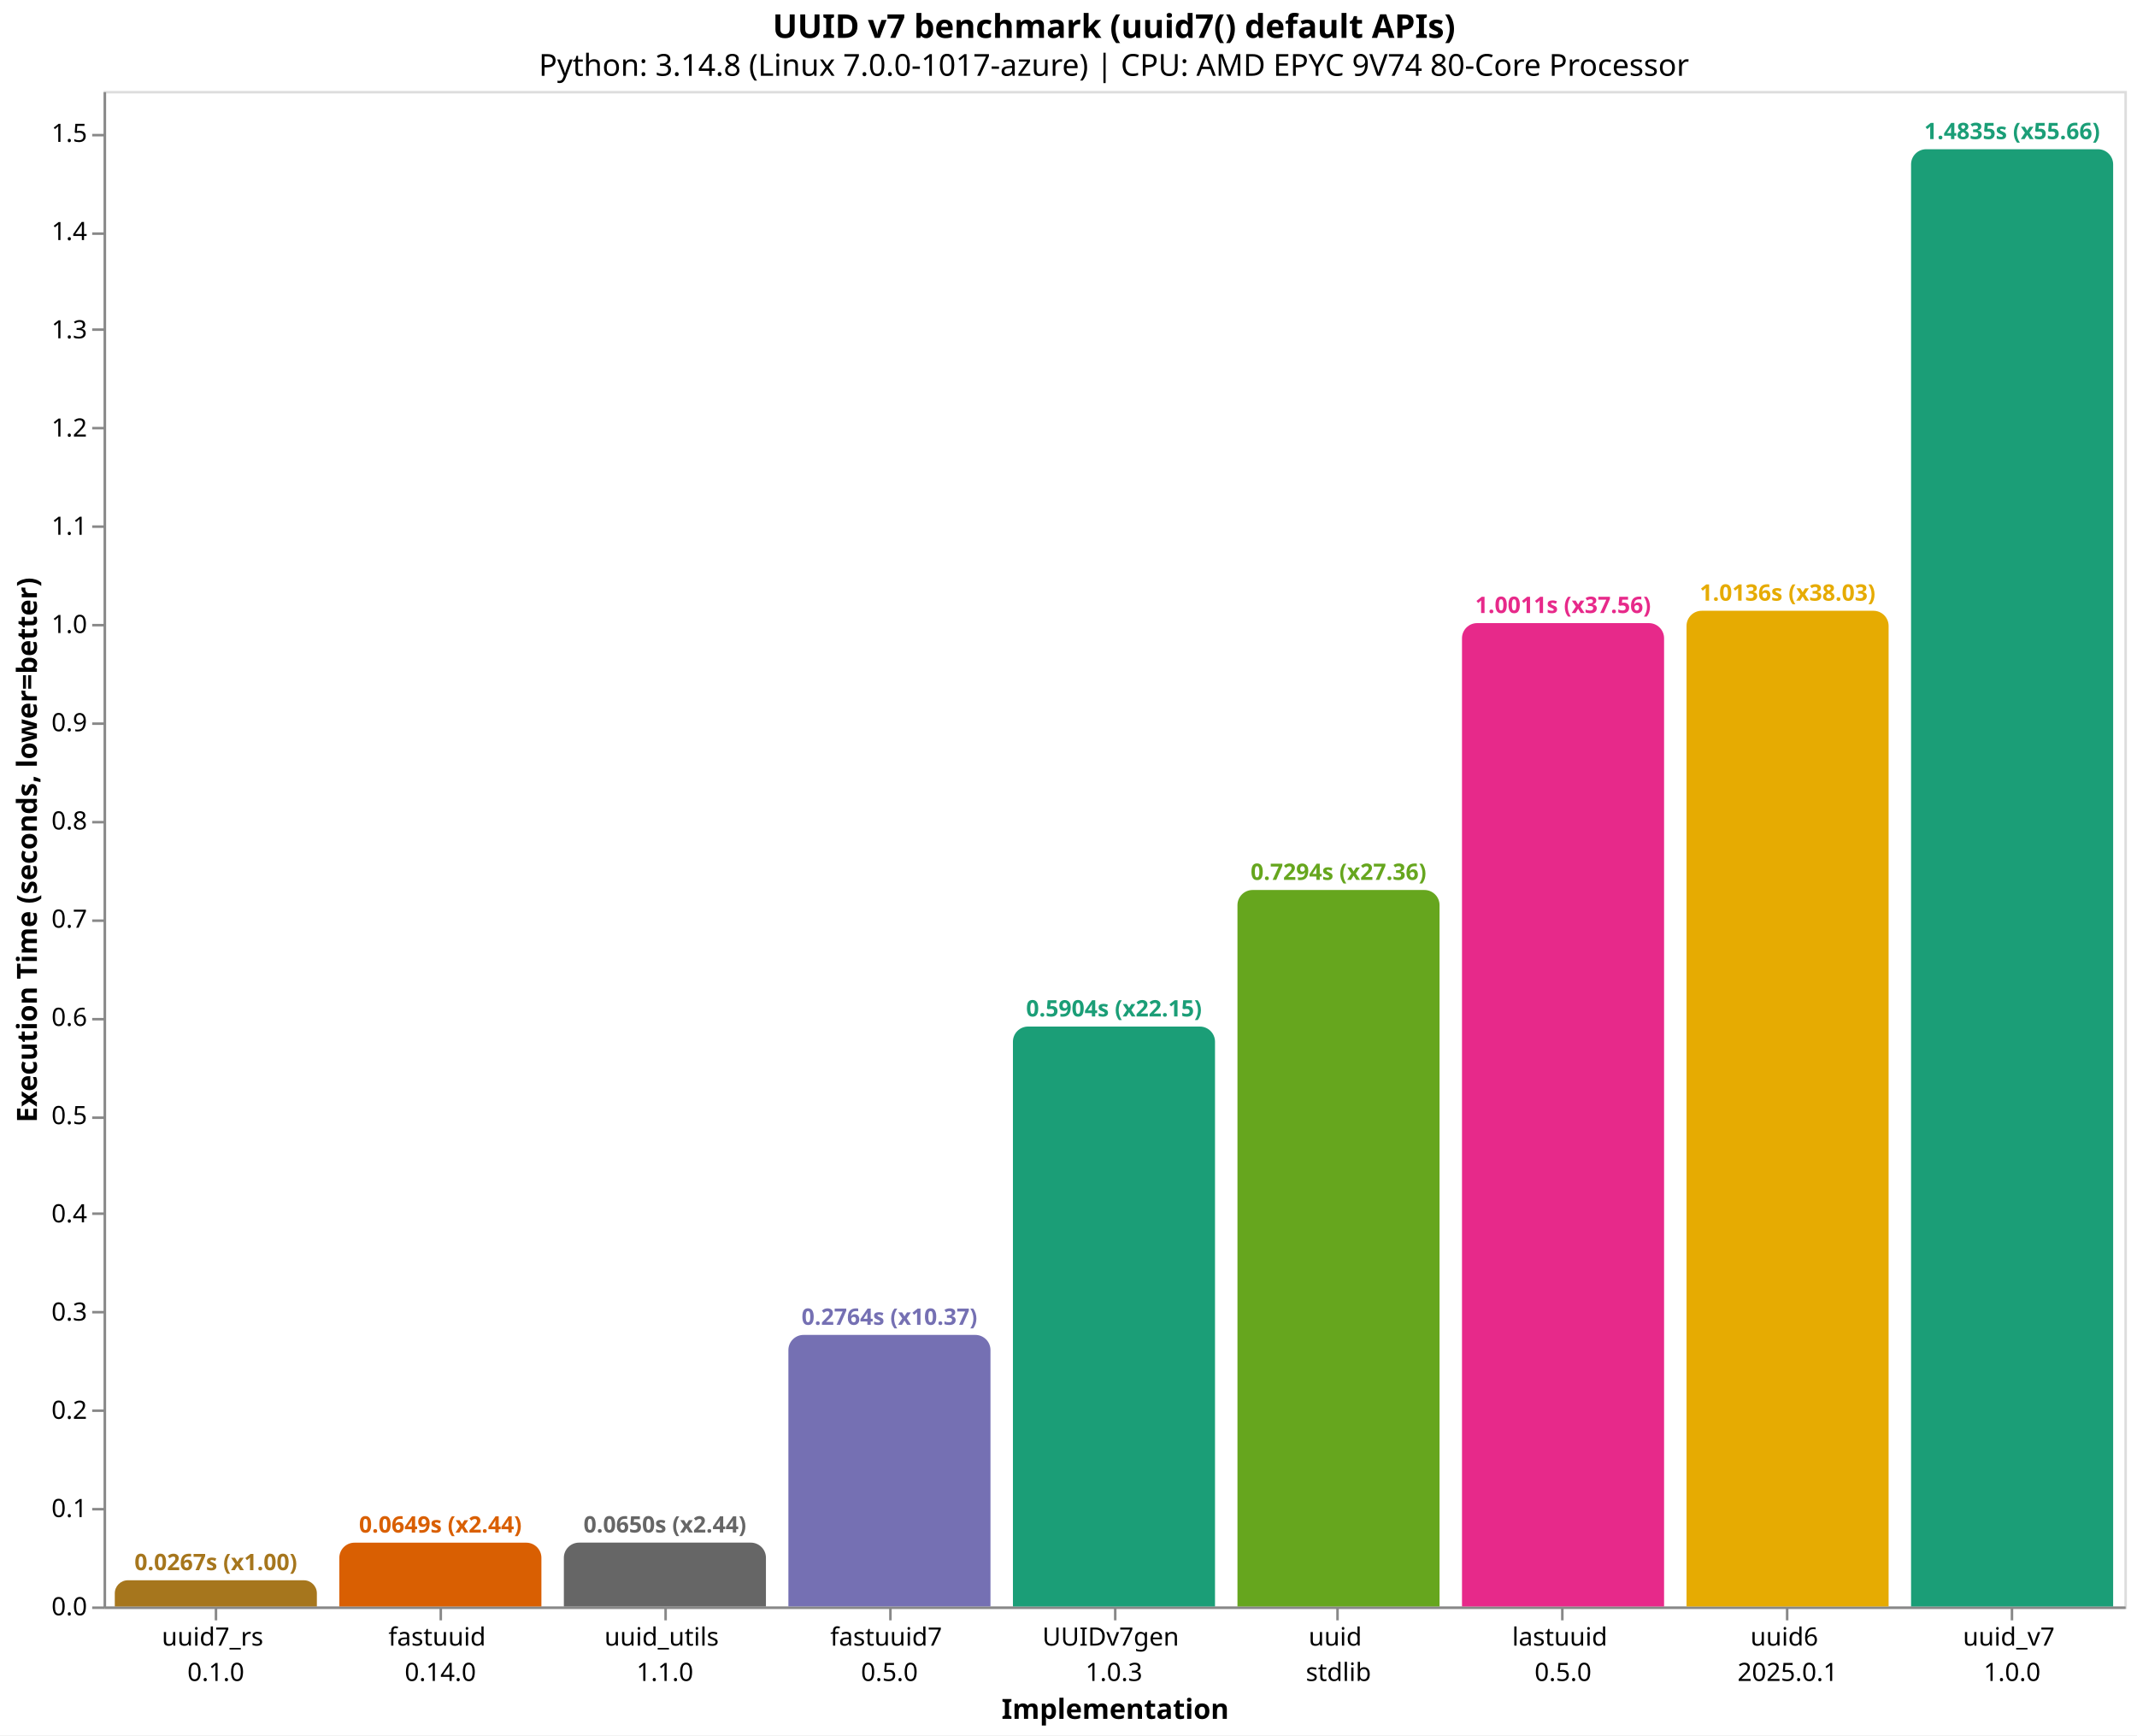
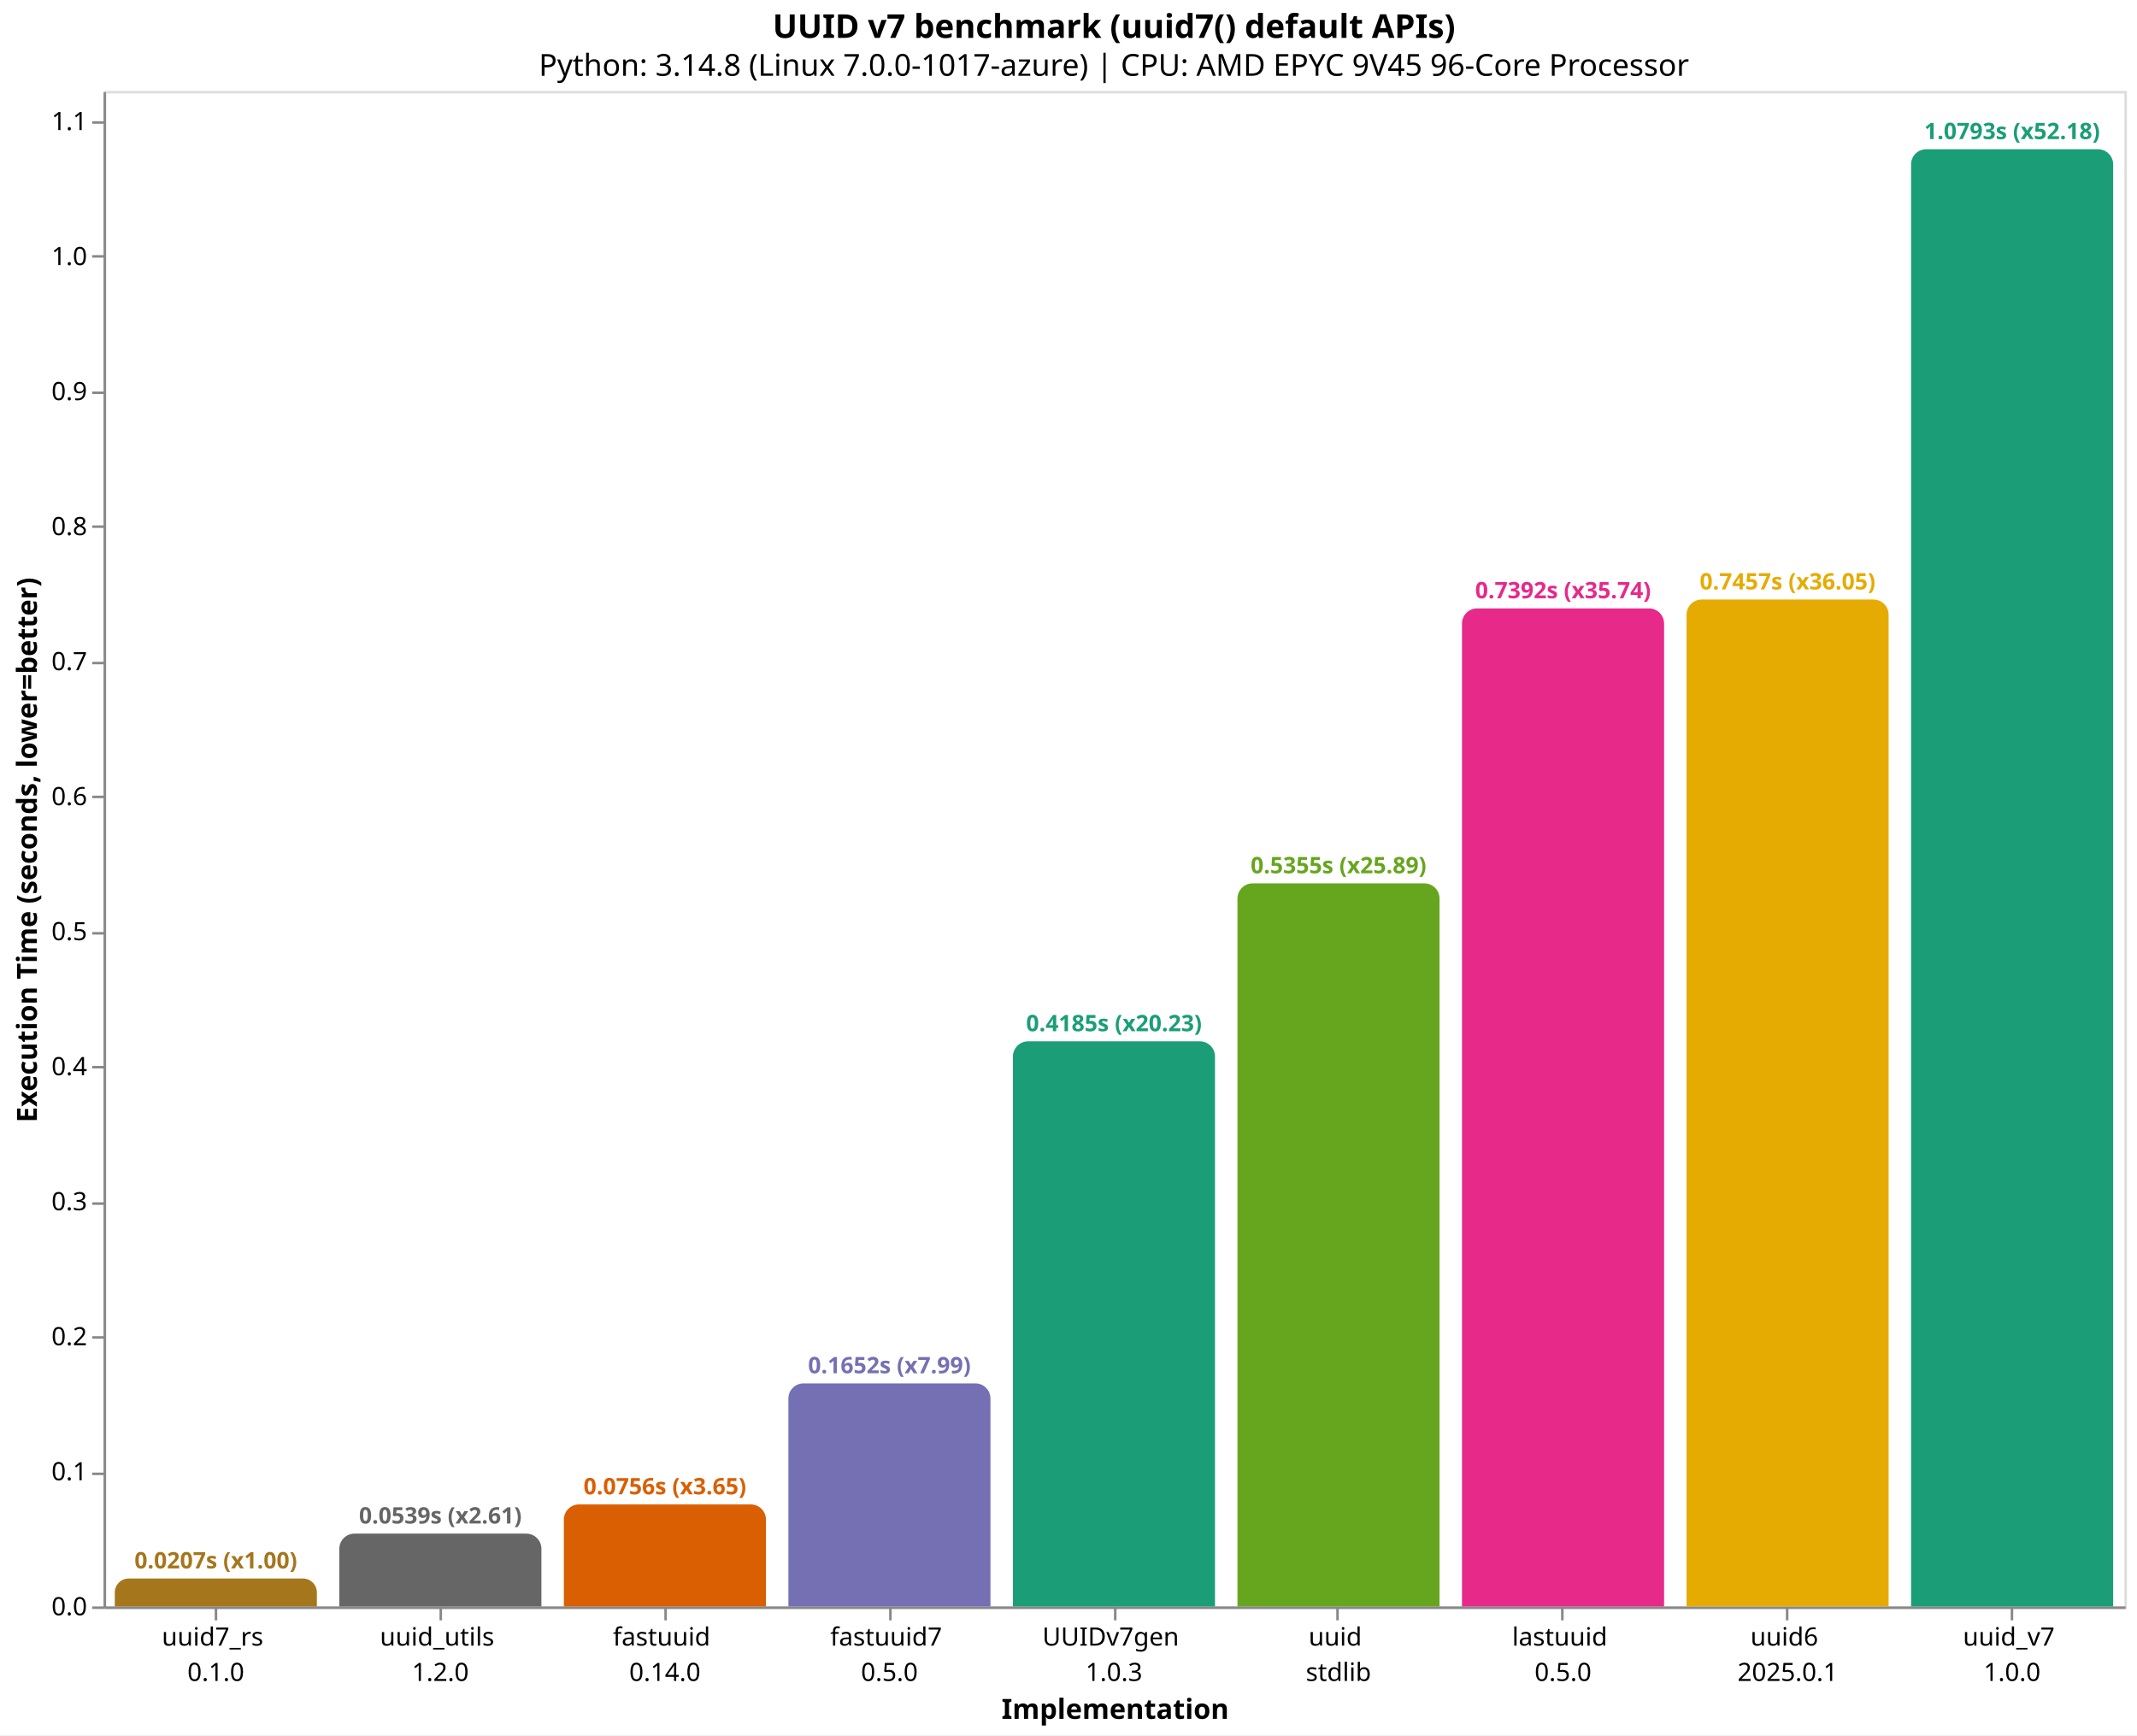
<svg xmlns="http://www.w3.org/2000/svg" version="1.1" class="marks" width="846" height="687" viewBox="0 0 846 687">
  <rect width="846" height="687" fill="white" />
  <g fill="none" stroke-miterlimit="10" transform="translate(41,36)">
    <g class="mark-group role-frame root" role="graphics-object" aria-roledescription="group mark container">
      <g transform="translate(0,0)">
        <path class="background" aria-hidden="true" d="M0.5,0.5h800v600h-800Z" stroke="#ddd" />
        <g>
-           <g class="mark-group role-axis" role="graphics-symbol" aria-roledescription="axis" aria-label="X-axis titled 'Implementation' for a discrete scale with 9 values: uuid7_rs&#10;0.1.0, fastuuid&#10;0.14.0, uuid_utils&#10;1.1.0, fastuuid7&#10;0.5.0, UUIDv7gen&#10;1.0.3, ending with uuid_v7&#10;1.0.0">
+           <g class="mark-group role-axis" role="graphics-symbol" aria-roledescription="axis" aria-label="X-axis titled 'Implementation' for a discrete scale with 9 values: uuid7_rs&#10;0.1.0, uuid_utils&#10;1.2.0, fastuuid&#10;0.14.0, fastuuid7&#10;0.5.0, UUIDv7gen&#10;1.0.3, ending with uuid_v7&#10;1.0.0">
            <g transform="translate(0.5,600.5)">
              <path class="background" aria-hidden="true" d="M0,0h0v0h0Z" pointer-events="none" />
              <g>
                <g class="mark-rule role-axis-tick" pointer-events="none">
                  <line transform="translate(44,0)" x2="0" y2="5" stroke="#888" stroke-width="1" opacity="1" />
                  <line transform="translate(133,0)" x2="0" y2="5" stroke="#888" stroke-width="1" opacity="1" />
                  <line transform="translate(222,0)" x2="0" y2="5" stroke="#888" stroke-width="1" opacity="1" />
                  <line transform="translate(311,0)" x2="0" y2="5" stroke="#888" stroke-width="1" opacity="1" />
                  <line transform="translate(400,0)" x2="0" y2="5" stroke="#888" stroke-width="1" opacity="1" />
                  <line transform="translate(488,0)" x2="0" y2="5" stroke="#888" stroke-width="1" opacity="1" />
                  <line transform="translate(577,0)" x2="0" y2="5" stroke="#888" stroke-width="1" opacity="1" />
                  <line transform="translate(666,0)" x2="0" y2="5" stroke="#888" stroke-width="1" opacity="1" />
                  <line transform="translate(755,0)" x2="0" y2="5" stroke="#888" stroke-width="1" opacity="1" />
                </g>
                <g class="mark-text role-axis-label" pointer-events="none">
                  <text text-anchor="middle" transform="translate(43.94444,15)" font-family="sans-serif" font-size="10px" fill="#000" opacity="1">
                    <tspan>uuid7_rs</tspan>
                    <tspan x="0" dy="14">0.1.0</tspan>
                  </text>
                  <text text-anchor="middle" transform="translate(132.8333,15)" font-family="sans-serif" font-size="10px" fill="#000" opacity="1">
+                     <tspan>uuid_utils</tspan>
+                     <tspan x="0" dy="14">1.2.0</tspan>
+                   </text>
+                   <text text-anchor="middle" transform="translate(221.7222,15)" font-family="sans-serif" font-size="10px" fill="#000" opacity="1">
                    <tspan>fastuuid</tspan>
                    <tspan x="0" dy="14">0.14.0</tspan>
-                   </text>
-                   <text text-anchor="middle" transform="translate(221.7222,15)" font-family="sans-serif" font-size="10px" fill="#000" opacity="1">
-                     <tspan>uuid_utils</tspan>
-                     <tspan x="0" dy="14">1.1.0</tspan>
                  </text>
                  <text text-anchor="middle" transform="translate(310.6111,15)" font-family="sans-serif" font-size="10px" fill="#000" opacity="1">
                    <tspan>fastuuid7</tspan>
                    <tspan x="0" dy="14">0.5.0</tspan>
                  </text>
                  <text text-anchor="middle" transform="translate(399.5,15)" font-family="sans-serif" font-size="10px" fill="#000" opacity="1">
                    <tspan>UUIDv7gen</tspan>
                    <tspan x="0" dy="14">1.0.3</tspan>
                  </text>
                  <text text-anchor="middle" transform="translate(488.3889,15)" font-family="sans-serif" font-size="10px" fill="#000" opacity="1">
                    <tspan>uuid</tspan>
                    <tspan x="0" dy="14">stdlib</tspan>
                  </text>
                  <text text-anchor="middle" transform="translate(577.2778,15)" font-family="sans-serif" font-size="10px" fill="#000" opacity="1">
                    <tspan>lastuuid</tspan>
                    <tspan x="0" dy="14">0.5.0</tspan>
                  </text>
                  <text text-anchor="middle" transform="translate(666.1667,15)" font-family="sans-serif" font-size="10px" fill="#000" opacity="1">
                    <tspan>uuid6</tspan>
                    <tspan x="0" dy="14">2025.0.1</tspan>
                  </text>
                  <text text-anchor="middle" transform="translate(755.0556,15)" font-family="sans-serif" font-size="10px" fill="#000" opacity="1">
                    <tspan>uuid_v7</tspan>
                    <tspan x="0" dy="14">1.0.0</tspan>
                  </text>
                </g>
                <g class="mark-rule role-axis-domain" pointer-events="none">
                  <line transform="translate(0,0)" x2="800" y2="0" stroke="#888" stroke-width="1" opacity="1" />
                </g>
                <g class="mark-text role-axis-title" pointer-events="none">
                  <text text-anchor="middle" transform="translate(400,44)" font-family="sans-serif" font-size="11px" font-weight="bold" fill="#000" opacity="1">Implementation</text>
                </g>
              </g>
              <path class="foreground" aria-hidden="true" d="" pointer-events="none" display="none" />
            </g>
          </g>
-           <g class="mark-group role-axis" role="graphics-symbol" aria-roledescription="axis" aria-label="Y-axis titled 'Execution Time (seconds, lower=better)' for a linear scale with values from 0.0 to 1.5">
+           <g class="mark-group role-axis" role="graphics-symbol" aria-roledescription="axis" aria-label="Y-axis titled 'Execution Time (seconds, lower=better)' for a linear scale with values from 0.0 to 1.1">
            <g transform="translate(0.5,0.5)">
              <path class="background" aria-hidden="true" d="M0,0h0v0h0Z" pointer-events="none" />
              <g>
                <g class="mark-rule role-axis-tick" pointer-events="none">
                  <line transform="translate(0,600)" x2="-5" y2="0" stroke="#888" stroke-width="1" opacity="1" />
-                   <line transform="translate(0,561)" x2="-5" y2="0" stroke="#888" stroke-width="1" opacity="1" />
-                   <line transform="translate(0,522)" x2="-5" y2="0" stroke="#888" stroke-width="1" opacity="1" />
-                   <line transform="translate(0,483)" x2="-5" y2="0" stroke="#888" stroke-width="1" opacity="1" />
-                   <line transform="translate(0,444)" x2="-5" y2="0" stroke="#888" stroke-width="1" opacity="1" />
-                   <line transform="translate(0,406)" x2="-5" y2="0" stroke="#888" stroke-width="1" opacity="1" />
-                   <line transform="translate(0,367)" x2="-5" y2="0" stroke="#888" stroke-width="1" opacity="1" />
-                   <line transform="translate(0,328)" x2="-5" y2="0" stroke="#888" stroke-width="1" opacity="1" />
-                   <line transform="translate(0,289)" x2="-5" y2="0" stroke="#888" stroke-width="1" opacity="1" />
-                   <line transform="translate(0,250)" x2="-5" y2="0" stroke="#888" stroke-width="1" opacity="1" />
-                   <line transform="translate(0,211)" x2="-5" y2="0" stroke="#888" stroke-width="1" opacity="1" />
+                   <line transform="translate(0,547)" x2="-5" y2="0" stroke="#888" stroke-width="1" opacity="1" />
+                   <line transform="translate(0,493)" x2="-5" y2="0" stroke="#888" stroke-width="1" opacity="1" />
+                   <line transform="translate(0,440)" x2="-5" y2="0" stroke="#888" stroke-width="1" opacity="1" />
+                   <line transform="translate(0,386)" x2="-5" y2="0" stroke="#888" stroke-width="1" opacity="1" />
+                   <line transform="translate(0,333)" x2="-5" y2="0" stroke="#888" stroke-width="1" opacity="1" />
+                   <line transform="translate(0,279)" x2="-5" y2="0" stroke="#888" stroke-width="1" opacity="1" />
+                   <line transform="translate(0,226)" x2="-5" y2="0" stroke="#888" stroke-width="1" opacity="1" />
                  <line transform="translate(0,172)" x2="-5" y2="0" stroke="#888" stroke-width="1" opacity="1" />
-                   <line transform="translate(0,133)" x2="-5" y2="0" stroke="#888" stroke-width="1" opacity="1" />
-                   <line transform="translate(0,94)" x2="-5" y2="0" stroke="#888" stroke-width="1" opacity="1" />
-                   <line transform="translate(0,56)" x2="-5" y2="0" stroke="#888" stroke-width="1" opacity="1" />
-                   <line transform="translate(0,17)" x2="-5" y2="0" stroke="#888" stroke-width="1" opacity="1" />
+                   <line transform="translate(0,119)" x2="-5" y2="0" stroke="#888" stroke-width="1" opacity="1" />
+                   <line transform="translate(0,65)" x2="-5" y2="0" stroke="#888" stroke-width="1" opacity="1" />
+                   <line transform="translate(0,12)" x2="-5" y2="0" stroke="#888" stroke-width="1" opacity="1" />
                </g>
                <g class="mark-text role-axis-label" pointer-events="none">
                  <text text-anchor="end" transform="translate(-7,603)" font-family="sans-serif" font-size="10px" fill="#000" opacity="1">0.0</text>
-                   <text text-anchor="end" transform="translate(-7,564.1112)" font-family="sans-serif" font-size="10px" fill="#000" opacity="1">0.1</text>
-                   <text text-anchor="end" transform="translate(-7,525.2224)" font-family="sans-serif" font-size="10px" fill="#000" opacity="1">0.2</text>
-                   <text text-anchor="end" transform="translate(-7,486.3336)" font-family="sans-serif" font-size="10px" fill="#000" opacity="1">0.3</text>
-                   <text text-anchor="end" transform="translate(-7,447.4448)" font-family="sans-serif" font-size="10px" fill="#000" opacity="1">0.4</text>
-                   <text text-anchor="end" transform="translate(-7,408.556)" font-family="sans-serif" font-size="10px" fill="#000" opacity="1">0.5</text>
-                   <text text-anchor="end" transform="translate(-7,369.6671)" font-family="sans-serif" font-size="10px" fill="#000" opacity="1">0.6</text>
-                   <text text-anchor="end" transform="translate(-7,330.7783)" font-family="sans-serif" font-size="10px" fill="#000" opacity="1">0.7</text>
-                   <text text-anchor="end" transform="translate(-7,291.8895)" font-family="sans-serif" font-size="10px" fill="#000" opacity="1">0.8</text>
-                   <text text-anchor="end" transform="translate(-7,253.0007)" font-family="sans-serif" font-size="10px" fill="#000" opacity="1">0.9</text>
-                   <text text-anchor="end" transform="translate(-7,214.1119)" font-family="sans-serif" font-size="10px" fill="#000" opacity="1">1.0</text>
-                   <text text-anchor="end" transform="translate(-7,175.2231)" font-family="sans-serif" font-size="10px" fill="#000" opacity="1">1.1</text>
-                   <text text-anchor="end" transform="translate(-7,136.3343)" font-family="sans-serif" font-size="10px" fill="#000" opacity="1">1.2</text>
-                   <text text-anchor="end" transform="translate(-7,97.44547)" font-family="sans-serif" font-size="10px" fill="#000" opacity="1">1.3</text>
-                   <text text-anchor="end" transform="translate(-7,58.55666)" font-family="sans-serif" font-size="10px" fill="#000" opacity="1">1.4</text>
-                   <text text-anchor="end" transform="translate(-7,19.66785)" font-family="sans-serif" font-size="10px" fill="#000" opacity="1">1.5</text>
+                   <text text-anchor="end" transform="translate(-7,549.5455)" font-family="sans-serif" font-size="10px" fill="#000" opacity="1">0.1</text>
+                   <text text-anchor="end" transform="translate(-7,496.091)" font-family="sans-serif" font-size="10px" fill="#000" opacity="1">0.2</text>
+                   <text text-anchor="end" transform="translate(-7,442.6365)" font-family="sans-serif" font-size="10px" fill="#000" opacity="1">0.3</text>
+                   <text text-anchor="end" transform="translate(-7,389.182)" font-family="sans-serif" font-size="10px" fill="#000" opacity="1">0.4</text>
+                   <text text-anchor="end" transform="translate(-7,335.7275)" font-family="sans-serif" font-size="10px" fill="#000" opacity="1">0.5</text>
+                   <text text-anchor="end" transform="translate(-7,282.273)" font-family="sans-serif" font-size="10px" fill="#000" opacity="1">0.6</text>
+                   <text text-anchor="end" transform="translate(-7,228.8185)" font-family="sans-serif" font-size="10px" fill="#000" opacity="1">0.7</text>
+                   <text text-anchor="end" transform="translate(-7,175.364)" font-family="sans-serif" font-size="10px" fill="#000" opacity="1">0.8</text>
+                   <text text-anchor="end" transform="translate(-7,121.9095)" font-family="sans-serif" font-size="10px" fill="#000" opacity="1">0.9</text>
+                   <text text-anchor="end" transform="translate(-7,68.455)" font-family="sans-serif" font-size="10px" fill="#000" opacity="1">1.0</text>
+                   <text text-anchor="end" transform="translate(-7,15.0005)" font-family="sans-serif" font-size="10px" fill="#000" opacity="1">1.1</text>
                </g>
                <g class="mark-rule role-axis-domain" pointer-events="none">
                  <line transform="translate(0,600)" x2="0" y2="-600" stroke="#888" stroke-width="1" opacity="1" />
                </g>
                <g class="mark-text role-axis-title" pointer-events="none">
                  <text text-anchor="middle" transform="translate(-24.90137,300) rotate(-90) translate(0,-2)" font-family="sans-serif" font-size="11px" font-weight="bold" fill="#000" opacity="1">Execution Time (seconds, lower=better)</text>
                </g>
              </g>
              <path class="foreground" aria-hidden="true" d="" pointer-events="none" display="none" />
            </g>
          </g>
          <g class="mark-group role-scope" role="graphics-object" aria-roledescription="group mark container">
-             <g transform="translate(4.444444,589.6339)">
-               <path class="background" aria-hidden="true" d="M5.183,0L74.817,0C77.678,0,80,2.322,80,5.183L80,10.366C80,10.366,80,10.366,80,10.366L0,10.366C0,10.366,0,10.366,0,10.366L0,5.183C0,2.322,2.322,0,5.183,0Z" />
+             <g transform="translate(4.444444,588.9428)">
+               <path class="background" aria-hidden="true" d="M5.529,0L74.471,0C77.523,0,80,2.477,80,5.529L80,11.057C80,11.057,80,11.057,80,11.057L0,11.057C0,11.057,0,11.057,0,11.057L0,5.529C0,2.477,2.477,0,5.529,0Z" />
              <g clip-path="url(#clip1)">
                <g class="mark-group role-scope" role="graphics-object" aria-roledescription="group mark container">
-                   <g transform="translate(0,-589.6339)">
-                     <path class="background" aria-hidden="true" d="M0,0h80v0h-80Z" />
-                     <g>
-                       <g class="mark-rect role-mark layer_0_marks" role="graphics-object" aria-roledescription="rect mark container">
-                         <path aria-label="Implementation: uuid7_rs&#10;0.1.0; Execution Time (seconds, lower=better): 0.026655622; implementation: uuid7_rs; Execution Time (s): 0.0267; Slowdown: 1.00" role="graphics-symbol" aria-roledescription="bar" d="M0,589.634h80v10.366h-80Z" fill="#a6761d" />
-                       </g>
-                     </g>
-                     <path class="foreground" aria-hidden="true" d="" display="none" />
-                   </g>
-                 </g>
-               </g>
-               <path class="foreground" aria-hidden="true" d="" display="none" />
-             </g>
-             <g transform="translate(93.33333,574.753)">
-               <path class="background" aria-hidden="true" d="M6,0L74,0C77.311,0,80,2.689,80,6L80,25.247C80,25.247,80,25.247,80,25.247L0,25.247C0,25.247,0,25.247,0,25.247L0,6C0,2.689,2.689,0,6,0Z" />
+                   <g transform="translate(0,-588.9428)">
+                     <path class="background" aria-hidden="true" d="M0,0h80v0h-80Z" />
+                     <g>
+                       <g class="mark-rect role-mark layer_0_marks" role="graphics-object" aria-roledescription="rect mark container">
+                         <path aria-label="Implementation: uuid7_rs&#10;0.1.0; Execution Time (seconds, lower=better): 0.020685222; implementation: uuid7_rs; Execution Time (s): 0.0207; Slowdown: 1.00" role="graphics-symbol" aria-roledescription="bar" d="M0,588.943h80v11.057h-80Z" fill="#a6761d" />
+                       </g>
+                     </g>
+                     <path class="foreground" aria-hidden="true" d="" display="none" />
+                   </g>
+                 </g>
+               </g>
+               <path class="foreground" aria-hidden="true" d="" display="none" />
+             </g>
+             <g transform="translate(93.33333,571.167)">
+               <path class="background" aria-hidden="true" d="M6,0L74,0C77.311,0,80,2.689,80,6L80,28.833C80,28.833,80,28.833,80,28.833L0,28.833C0,28.833,0,28.833,0,28.833L0,6C0,2.689,2.689,0,6,0Z" />
              <g clip-path="url(#clip2)">
                <g class="mark-group role-scope" role="graphics-object" aria-roledescription="group mark container">
-                   <g transform="translate(0,-574.753)">
-                     <path class="background" aria-hidden="true" d="M0,0h80v0h-80Z" />
-                     <g>
-                       <g class="mark-rect role-mark layer_0_marks" role="graphics-object" aria-roledescription="rect mark container">
-                         <path aria-label="Implementation: fastuuid&#10;0.14.0; Execution Time (seconds, lower=better): 0.064920969; implementation: fastuuid; Execution Time (s): 0.0649; Slowdown: 2.44" role="graphics-symbol" aria-roledescription="bar" d="M0,574.753h80v25.247h-80Z" fill="#d95f02" />
-                       </g>
-                     </g>
-                     <path class="foreground" aria-hidden="true" d="" display="none" />
-                   </g>
-                 </g>
-               </g>
-               <path class="foreground" aria-hidden="true" d="" display="none" />
-             </g>
-             <g transform="translate(182.2222,574.7328)">
-               <path class="background" aria-hidden="true" d="M6,0L74,0C77.311,0,80,2.689,80,6L80,25.267C80,25.267,80,25.267,80,25.267L0,25.267C0,25.267,0,25.267,0,25.267L0,6C0,2.689,2.689,0,6,0Z" />
+                   <g transform="translate(0,-571.167)">
+                     <path class="background" aria-hidden="true" d="M0,0h80v0h-80Z" />
+                     <g>
+                       <g class="mark-rect role-mark layer_0_marks" role="graphics-object" aria-roledescription="rect mark container">
+                         <path aria-label="Implementation: uuid_utils&#10;1.2.0; Execution Time (seconds, lower=better): 0.053939362; implementation: uuid_utils; Execution Time (s): 0.0539; Slowdown: 2.61" role="graphics-symbol" aria-roledescription="bar" d="M0,571.167h80v28.833h-80Z" fill="#666666" />
+                       </g>
+                     </g>
+                     <path class="foreground" aria-hidden="true" d="" display="none" />
+                   </g>
+                 </g>
+               </g>
+               <path class="foreground" aria-hidden="true" d="" display="none" />
+             </g>
+             <g transform="translate(182.2222,559.6091)">
+               <path class="background" aria-hidden="true" d="M6,0L74,0C77.311,0,80,2.689,80,6L80,40.391C80,40.391,80,40.391,80,40.391L0,40.391C0,40.391,0,40.391,0,40.391L0,6C0,2.689,2.689,0,6,0Z" />
              <g clip-path="url(#clip3)">
                <g class="mark-group role-scope" role="graphics-object" aria-roledescription="group mark container">
-                   <g transform="translate(0,-574.7328)">
-                     <path class="background" aria-hidden="true" d="M0,0h80v0h-80Z" />
-                     <g>
-                       <g class="mark-rect role-mark layer_0_marks" role="graphics-object" aria-roledescription="rect mark container">
-                         <path aria-label="Implementation: uuid_utils&#10;1.1.0; Execution Time (seconds, lower=better): 0.064972997; implementation: uuid_utils; Execution Time (s): 0.0650; Slowdown: 2.44" role="graphics-symbol" aria-roledescription="bar" d="M0,574.733h80v25.267h-80Z" fill="#666666" />
-                       </g>
-                     </g>
-                     <path class="foreground" aria-hidden="true" d="" display="none" />
-                   </g>
-                 </g>
-               </g>
-               <path class="foreground" aria-hidden="true" d="" display="none" />
-             </g>
-             <g transform="translate(271.1111,492.4956)">
-               <path class="background" aria-hidden="true" d="M6,0L74,0C77.311,0,80,2.689,80,6L80,107.504C80,107.504,80,107.504,80,107.504L0,107.504C0,107.504,0,107.504,0,107.504L0,6C0,2.689,2.689,0,6,0Z" />
+                   <g transform="translate(0,-559.6091)">
+                     <path class="background" aria-hidden="true" d="M0,0h80v0h-80Z" />
+                     <g>
+                       <g class="mark-rect role-mark layer_0_marks" role="graphics-object" aria-roledescription="rect mark container">
+                         <path aria-label="Implementation: fastuuid&#10;0.14.0; Execution Time (seconds, lower=better): 0.075561189; implementation: fastuuid; Execution Time (s): 0.0756; Slowdown: 3.65" role="graphics-symbol" aria-roledescription="bar" d="M0,559.609h80v40.391h-80Z" fill="#d95f02" />
+                       </g>
+                     </g>
+                     <path class="foreground" aria-hidden="true" d="" display="none" />
+                   </g>
+                 </g>
+               </g>
+               <path class="foreground" aria-hidden="true" d="" display="none" />
+             </g>
+             <g transform="translate(271.1111,511.6809)">
+               <path class="background" aria-hidden="true" d="M6,0L74,0C77.311,0,80,2.689,80,6L80,88.319C80,88.319,80,88.319,80,88.319L0,88.319C0,88.319,0,88.319,0,88.319L0,6C0,2.689,2.689,0,6,0Z" />
              <g clip-path="url(#clip4)">
                <g class="mark-group role-scope" role="graphics-object" aria-roledescription="group mark container">
-                   <g transform="translate(0,-492.4956)">
-                     <path class="background" aria-hidden="true" d="M0,0h80v0h-80Z" />
-                     <g>
-                       <g class="mark-rect role-mark layer_0_marks" role="graphics-object" aria-roledescription="rect mark container">
-                         <path aria-label="Implementation: fastuuid7&#10;0.5.0; Execution Time (seconds, lower=better): 0.276440408; implementation: fastuuid7; Execution Time (s): 0.2764; Slowdown: 10.37" role="graphics-symbol" aria-roledescription="bar" d="M0,492.496h80v107.504h-80Z" fill="#7570b3" />
-                       </g>
-                     </g>
-                     <path class="foreground" aria-hidden="true" d="" display="none" />
-                   </g>
-                 </g>
-               </g>
-               <path class="foreground" aria-hidden="true" d="" display="none" />
-             </g>
-             <g transform="translate(360,370.4184)">
-               <path class="background" aria-hidden="true" d="M6,0L74,0C77.311,0,80,2.689,80,6L80,229.582C80,229.582,80,229.582,80,229.582L0,229.582C0,229.582,0,229.582,0,229.582L0,6C0,2.689,2.689,0,6,0Z" />
+                   <g transform="translate(0,-511.6809)">
+                     <path class="background" aria-hidden="true" d="M0,0h80v0h-80Z" />
+                     <g>
+                       <g class="mark-rect role-mark layer_0_marks" role="graphics-object" aria-roledescription="rect mark container">
+                         <path aria-label="Implementation: fastuuid7&#10;0.5.0; Execution Time (seconds, lower=better): 0.165222898; implementation: fastuuid7; Execution Time (s): 0.1652; Slowdown: 7.99" role="graphics-symbol" aria-roledescription="bar" d="M0,511.681h80v88.319h-80Z" fill="#7570b3" />
+                       </g>
+                     </g>
+                     <path class="foreground" aria-hidden="true" d="" display="none" />
+                   </g>
+                 </g>
+               </g>
+               <path class="foreground" aria-hidden="true" d="" display="none" />
+             </g>
+             <g transform="translate(360,376.2694)">
+               <path class="background" aria-hidden="true" d="M6,0L74,0C77.311,0,80,2.689,80,6L80,223.731C80,223.731,80,223.731,80,223.731L0,223.731C0,223.731,0,223.731,0,223.731L0,6C0,2.689,2.689,0,6,0Z" />
              <g clip-path="url(#clip5)">
                <g class="mark-group role-scope" role="graphics-object" aria-roledescription="group mark container">
-                   <g transform="translate(0,-370.4184)">
-                     <path class="background" aria-hidden="true" d="M0,0h80v0h-80Z" />
-                     <g>
-                       <g class="mark-rect role-mark layer_0_marks" role="graphics-object" aria-roledescription="rect mark container">
-                         <path aria-label="Implementation: UUIDv7gen&#10;1.0.3; Execution Time (seconds, lower=better): 0.590353924; implementation: UUIDv7gen; Execution Time (s): 0.5904; Slowdown: 22.15" role="graphics-symbol" aria-roledescription="bar" d="M0,370.418h80v229.582h-80Z" fill="#1b9e77" />
-                       </g>
-                     </g>
-                     <path class="foreground" aria-hidden="true" d="" display="none" />
-                   </g>
-                 </g>
-               </g>
-               <path class="foreground" aria-hidden="true" d="" display="none" />
-             </g>
-             <g transform="translate(448.8889,316.353)">
-               <path class="background" aria-hidden="true" d="M6,0L74,0C77.311,0,80,2.689,80,6L80,283.647C80,283.647,80,283.647,80,283.647L0,283.647C0,283.647,0,283.647,0,283.647L0,6C0,2.689,2.689,0,6,0Z" />
+                   <g transform="translate(0,-376.2694)">
+                     <path class="background" aria-hidden="true" d="M0,0h80v0h-80Z" />
+                     <g>
+                       <g class="mark-rect role-mark layer_0_marks" role="graphics-object" aria-roledescription="rect mark container">
+                         <path aria-label="Implementation: UUIDv7gen&#10;1.0.3; Execution Time (seconds, lower=better): 0.418543958; implementation: UUIDv7gen; Execution Time (s): 0.4185; Slowdown: 20.23" role="graphics-symbol" aria-roledescription="bar" d="M0,376.269h80v223.731h-80Z" fill="#1b9e77" />
+                       </g>
+                     </g>
+                     <path class="foreground" aria-hidden="true" d="" display="none" />
+                   </g>
+                 </g>
+               </g>
+               <path class="foreground" aria-hidden="true" d="" display="none" />
+             </g>
+             <g transform="translate(448.8889,313.7342)">
+               <path class="background" aria-hidden="true" d="M6,0L74,0C77.311,0,80,2.689,80,6L80,286.266C80,286.266,80,286.266,80,286.266L0,286.266C0,286.266,0,286.266,0,286.266L0,6C0,2.689,2.689,0,6,0Z" />
              <g clip-path="url(#clip6)">
                <g class="mark-group role-scope" role="graphics-object" aria-roledescription="group mark container">
-                   <g transform="translate(0,-316.353)">
-                     <path class="background" aria-hidden="true" d="M0,0h80v0h-80Z" />
-                     <g>
-                       <g class="mark-rect role-mark layer_0_marks" role="graphics-object" aria-roledescription="rect mark container">
-                         <path aria-label="Implementation: uuid&#10;stdlib; Execution Time (seconds, lower=better): 0.729379491; implementation: uuid; Execution Time (s): 0.7294; Slowdown: 27.36" role="graphics-symbol" aria-roledescription="bar" d="M0,316.353h80v283.647h-80Z" fill="#66a61e" />
-                       </g>
-                     </g>
-                     <path class="foreground" aria-hidden="true" d="" display="none" />
-                   </g>
-                 </g>
-               </g>
-               <path class="foreground" aria-hidden="true" d="" display="none" />
-             </g>
-             <g transform="translate(537.7778,210.6954)">
-               <path class="background" aria-hidden="true" d="M6,0L74,0C77.311,0,80,2.689,80,6L80,389.305C80,389.305,80,389.305,80,389.305L0,389.305C0,389.305,0,389.305,0,389.305L0,6C0,2.689,2.689,0,6,0Z" />
+                   <g transform="translate(0,-313.7342)">
+                     <path class="background" aria-hidden="true" d="M0,0h80v0h-80Z" />
+                     <g>
+                       <g class="mark-rect role-mark layer_0_marks" role="graphics-object" aria-roledescription="rect mark container">
+                         <path aria-label="Implementation: uuid&#10;stdlib; Execution Time (seconds, lower=better): 0.535531764; implementation: uuid; Execution Time (s): 0.5355; Slowdown: 25.89" role="graphics-symbol" aria-roledescription="bar" d="M0,313.734h80v286.266h-80Z" fill="#66a61e" />
+                       </g>
+                     </g>
+                     <path class="foreground" aria-hidden="true" d="" display="none" />
+                   </g>
+                 </g>
+               </g>
+               <path class="foreground" aria-hidden="true" d="" display="none" />
+             </g>
+             <g transform="translate(537.7778,204.866)">
+               <path class="background" aria-hidden="true" d="M6,0L74,0C77.311,0,80,2.689,80,6L80,395.134C80,395.134,80,395.134,80,395.134L0,395.134C0,395.134,0,395.134,0,395.134L0,6C0,2.689,2.689,0,6,0Z" />
              <g clip-path="url(#clip7)">
                <g class="mark-group role-scope" role="graphics-object" aria-roledescription="group mark container">
-                   <g transform="translate(0,-210.6954)">
-                     <path class="background" aria-hidden="true" d="M0,0h80v0h-80Z" />
-                     <g>
-                       <g class="mark-rect role-mark layer_0_marks" role="graphics-object" aria-roledescription="rect mark container">
-                         <path aria-label="Implementation: lastuuid&#10;0.5.0; Execution Time (seconds, lower=better): 1.001071047; implementation: lastuuid; Execution Time (s): 1.0011; Slowdown: 37.56" role="graphics-symbol" aria-roledescription="bar" d="M0,210.695h80v389.305h-80Z" fill="#e7298a" />
-                       </g>
-                     </g>
-                     <path class="foreground" aria-hidden="true" d="" display="none" />
-                   </g>
-                 </g>
-               </g>
-               <path class="foreground" aria-hidden="true" d="" display="none" />
-             </g>
-             <g transform="translate(626.6667,205.8087)">
-               <path class="background" aria-hidden="true" d="M6,0L74,0C77.311,0,80,2.689,80,6L80,394.191C80,394.191,80,394.191,80,394.191L0,394.191C0,394.191,0,394.191,0,394.191L0,6C0,2.689,2.689,0,6,0Z" />
+                   <g transform="translate(0,-204.866)">
+                     <path class="background" aria-hidden="true" d="M0,0h80v0h-80Z" />
+                     <g>
+                       <g class="mark-rect role-mark layer_0_marks" role="graphics-object" aria-roledescription="rect mark container">
+                         <path aria-label="Implementation: lastuuid&#10;0.5.0; Execution Time (seconds, lower=better): 0.739196803; implementation: lastuuid; Execution Time (s): 0.7392; Slowdown: 35.74" role="graphics-symbol" aria-roledescription="bar" d="M0,204.866h80v395.134h-80Z" fill="#e7298a" />
+                       </g>
+                     </g>
+                     <path class="foreground" aria-hidden="true" d="" display="none" />
+                   </g>
+                 </g>
+               </g>
+               <path class="foreground" aria-hidden="true" d="" display="none" />
+             </g>
+             <g transform="translate(626.6667,201.3632)">
+               <path class="background" aria-hidden="true" d="M6,0L74,0C77.311,0,80,2.689,80,6L80,398.637C80,398.637,80,398.637,80,398.637L0,398.637C0,398.637,0,398.637,0,398.637L0,6C0,2.689,2.689,0,6,0Z" />
              <g clip-path="url(#clip8)">
                <g class="mark-group role-scope" role="graphics-object" aria-roledescription="group mark container">
-                   <g transform="translate(0,-205.8087)">
-                     <path class="background" aria-hidden="true" d="M0,0h80v0h-80Z" />
-                     <g>
-                       <g class="mark-rect role-mark layer_0_marks" role="graphics-object" aria-roledescription="rect mark container">
-                         <path aria-label="Implementation: uuid6&#10;2025.0.1; Execution Time (seconds, lower=better): 1.013636711; implementation: uuid6; Execution Time (s): 1.0136; Slowdown: 38.03" role="graphics-symbol" aria-roledescription="bar" d="M0,205.809h80v394.191h-80Z" fill="#e6ab02" />
+                   <g transform="translate(0,-201.3632)">
+                     <path class="background" aria-hidden="true" d="M0,0h80v0h-80Z" />
+                     <g>
+                       <g class="mark-rect role-mark layer_0_marks" role="graphics-object" aria-roledescription="rect mark container">
+                         <path aria-label="Implementation: uuid6&#10;2025.0.1; Execution Time (seconds, lower=better): 0.745749717; implementation: uuid6; Execution Time (s): 0.7457; Slowdown: 36.05" role="graphics-symbol" aria-roledescription="bar" d="M0,201.363h80v398.637h-80Z" fill="#e6ab02" />
                      </g>
                    </g>
                    <path class="foreground" aria-hidden="true" d="" display="none" />
                  </g>
                </g>
              </g>
              <path class="foreground" aria-hidden="true" d="" display="none" />
            </g>
            <g transform="translate(715.5556,23.07692)">
              <path class="background" aria-hidden="true" d="M6,0L74,0C77.311,0,80,2.689,80,6L80,576.923C80,576.923,80,576.923,80,576.923L0,576.923C0,576.923,0,576.923,0,576.923L0,6C0,2.689,2.689,0,6,0Z" />
              <g clip-path="url(#clip9)">
                <g class="mark-group role-scope" role="graphics-object" aria-roledescription="group mark container">
                  <g transform="translate(0,-23.07692)">
                    <path class="background" aria-hidden="true" d="M0,0h80v0h-80Z" />
                    <g>
                      <g class="mark-rect role-mark layer_0_marks" role="graphics-object" aria-roledescription="rect mark container">
-                         <path aria-label="Implementation: uuid_v7&#10;1.0.0; Execution Time (seconds, lower=better): 1.483519505; implementation: uuid_v7; Execution Time (s): 1.4835; Slowdown: 55.66" role="graphics-symbol" aria-roledescription="bar" d="M0,23.077h80v576.923h-80Z" fill="#1b9e77" />
+                         <path aria-label="Implementation: uuid_v7&#10;1.0.0; Execution Time (seconds, lower=better): 1.079278788; implementation: uuid_v7; Execution Time (s): 1.0793; Slowdown: 52.18" role="graphics-symbol" aria-roledescription="bar" d="M0,23.077h80v576.923h-80Z" fill="#1b9e77" />
                      </g>
                    </g>
                    <path class="foreground" aria-hidden="true" d="" display="none" />
                  </g>
                </g>
              </g>
              <path class="foreground" aria-hidden="true" d="" display="none" />
            </g>
          </g>
          <g class="mark-text role-mark layer_1_marks" role="graphics-object" aria-roledescription="text mark container">
-             <text aria-label="Implementation: uuid7_rs&#10;0.1.0; Execution Time (seconds, lower=better): 0.026655622; implementation: uuid7_rs; label: 0.0267s (x1.00); Execution Time (s): 0.0267; Slowdown: 1.00" role="graphics-symbol" aria-roledescription="text mark" text-anchor="middle" transform="translate(44.44444,585.6339)" font-family="sans-serif" font-size="9px" font-weight="bold" fill="#a6761d">0.0267s (x1.00)</text>
-             <text aria-label="Implementation: fastuuid&#10;0.14.0; Execution Time (seconds, lower=better): 0.064920969; implementation: fastuuid; label: 0.0649s (x2.44); Execution Time (s): 0.0649; Slowdown: 2.44" role="graphics-symbol" aria-roledescription="text mark" text-anchor="middle" transform="translate(133.3333,570.753)" font-family="sans-serif" font-size="9px" font-weight="bold" fill="#d95f02">0.0649s (x2.44)</text>
-             <text aria-label="Implementation: uuid_utils&#10;1.1.0; Execution Time (seconds, lower=better): 0.064972997; implementation: uuid_utils; label: 0.0650s (x2.44); Execution Time (s): 0.0650; Slowdown: 2.44" role="graphics-symbol" aria-roledescription="text mark" text-anchor="middle" transform="translate(222.2222,570.7328)" font-family="sans-serif" font-size="9px" font-weight="bold" fill="#666666">0.0650s (x2.44)</text>
-             <text aria-label="Implementation: fastuuid7&#10;0.5.0; Execution Time (seconds, lower=better): 0.276440408; implementation: fastuuid7; label: 0.2764s (x10.37); Execution Time (s): 0.2764; Slowdown: 10.37" role="graphics-symbol" aria-roledescription="text mark" text-anchor="middle" transform="translate(311.1111,488.4956)" font-family="sans-serif" font-size="9px" font-weight="bold" fill="#7570b3">0.2764s (x10.37)</text>
-             <text aria-label="Implementation: UUIDv7gen&#10;1.0.3; Execution Time (seconds, lower=better): 0.590353924; implementation: UUIDv7gen; label: 0.5904s (x22.15); Execution Time (s): 0.5904; Slowdown: 22.15" role="graphics-symbol" aria-roledescription="text mark" text-anchor="middle" transform="translate(400,366.4184)" font-family="sans-serif" font-size="9px" font-weight="bold" fill="#1b9e77">0.5904s (x22.15)</text>
-             <text aria-label="Implementation: uuid&#10;stdlib; Execution Time (seconds, lower=better): 0.729379491; implementation: uuid; label: 0.7294s (x27.36); Execution Time (s): 0.7294; Slowdown: 27.36" role="graphics-symbol" aria-roledescription="text mark" text-anchor="middle" transform="translate(488.8889,312.353)" font-family="sans-serif" font-size="9px" font-weight="bold" fill="#66a61e">0.7294s (x27.36)</text>
-             <text aria-label="Implementation: lastuuid&#10;0.5.0; Execution Time (seconds, lower=better): 1.001071047; implementation: lastuuid; label: 1.0011s (x37.56); Execution Time (s): 1.0011; Slowdown: 37.56" role="graphics-symbol" aria-roledescription="text mark" text-anchor="middle" transform="translate(577.7778,206.6954)" font-family="sans-serif" font-size="9px" font-weight="bold" fill="#e7298a">1.0011s (x37.56)</text>
-             <text aria-label="Implementation: uuid6&#10;2025.0.1; Execution Time (seconds, lower=better): 1.013636711; implementation: uuid6; label: 1.0136s (x38.03); Execution Time (s): 1.0136; Slowdown: 38.03" role="graphics-symbol" aria-roledescription="text mark" text-anchor="middle" transform="translate(666.6667,201.8087)" font-family="sans-serif" font-size="9px" font-weight="bold" fill="#e6ab02">1.0136s (x38.03)</text>
-             <text aria-label="Implementation: uuid_v7&#10;1.0.0; Execution Time (seconds, lower=better): 1.483519505; implementation: uuid_v7; label: 1.4835s (x55.66); Execution Time (s): 1.4835; Slowdown: 55.66" role="graphics-symbol" aria-roledescription="text mark" text-anchor="middle" transform="translate(755.5556,19.07692)" font-family="sans-serif" font-size="9px" font-weight="bold" fill="#1b9e77">1.4835s (x55.66)</text>
+             <text aria-label="Implementation: uuid7_rs&#10;0.1.0; Execution Time (seconds, lower=better): 0.020685222; implementation: uuid7_rs; label: 0.0207s (x1.00); Execution Time (s): 0.0207; Slowdown: 1.00" role="graphics-symbol" aria-roledescription="text mark" text-anchor="middle" transform="translate(44.44444,584.9428)" font-family="sans-serif" font-size="9px" font-weight="bold" fill="#a6761d">0.0207s (x1.00)</text>
+             <text aria-label="Implementation: uuid_utils&#10;1.2.0; Execution Time (seconds, lower=better): 0.053939362; implementation: uuid_utils; label: 0.0539s (x2.61); Execution Time (s): 0.0539; Slowdown: 2.61" role="graphics-symbol" aria-roledescription="text mark" text-anchor="middle" transform="translate(133.3333,567.167)" font-family="sans-serif" font-size="9px" font-weight="bold" fill="#666666">0.0539s (x2.61)</text>
+             <text aria-label="Implementation: fastuuid&#10;0.14.0; Execution Time (seconds, lower=better): 0.075561189; implementation: fastuuid; label: 0.0756s (x3.65); Execution Time (s): 0.0756; Slowdown: 3.65" role="graphics-symbol" aria-roledescription="text mark" text-anchor="middle" transform="translate(222.2222,555.6091)" font-family="sans-serif" font-size="9px" font-weight="bold" fill="#d95f02">0.0756s (x3.65)</text>
+             <text aria-label="Implementation: fastuuid7&#10;0.5.0; Execution Time (seconds, lower=better): 0.165222898; implementation: fastuuid7; label: 0.1652s (x7.99); Execution Time (s): 0.1652; Slowdown: 7.99" role="graphics-symbol" aria-roledescription="text mark" text-anchor="middle" transform="translate(311.1111,507.6809)" font-family="sans-serif" font-size="9px" font-weight="bold" fill="#7570b3">0.1652s (x7.99)</text>
+             <text aria-label="Implementation: UUIDv7gen&#10;1.0.3; Execution Time (seconds, lower=better): 0.418543958; implementation: UUIDv7gen; label: 0.4185s (x20.23); Execution Time (s): 0.4185; Slowdown: 20.23" role="graphics-symbol" aria-roledescription="text mark" text-anchor="middle" transform="translate(400,372.2694)" font-family="sans-serif" font-size="9px" font-weight="bold" fill="#1b9e77">0.4185s (x20.23)</text>
+             <text aria-label="Implementation: uuid&#10;stdlib; Execution Time (seconds, lower=better): 0.535531764; implementation: uuid; label: 0.5355s (x25.89); Execution Time (s): 0.5355; Slowdown: 25.89" role="graphics-symbol" aria-roledescription="text mark" text-anchor="middle" transform="translate(488.8889,309.7342)" font-family="sans-serif" font-size="9px" font-weight="bold" fill="#66a61e">0.5355s (x25.89)</text>
+             <text aria-label="Implementation: lastuuid&#10;0.5.0; Execution Time (seconds, lower=better): 0.739196803; implementation: lastuuid; label: 0.7392s (x35.74); Execution Time (s): 0.7392; Slowdown: 35.74" role="graphics-symbol" aria-roledescription="text mark" text-anchor="middle" transform="translate(577.7778,200.866)" font-family="sans-serif" font-size="9px" font-weight="bold" fill="#e7298a">0.7392s (x35.74)</text>
+             <text aria-label="Implementation: uuid6&#10;2025.0.1; Execution Time (seconds, lower=better): 0.745749717; implementation: uuid6; label: 0.7457s (x36.05); Execution Time (s): 0.7457; Slowdown: 36.05" role="graphics-symbol" aria-roledescription="text mark" text-anchor="middle" transform="translate(666.6667,197.3632)" font-family="sans-serif" font-size="9px" font-weight="bold" fill="#e6ab02">0.7457s (x36.05)</text>
+             <text aria-label="Implementation: uuid_v7&#10;1.0.0; Execution Time (seconds, lower=better): 1.079278788; implementation: uuid_v7; label: 1.0793s (x52.18); Execution Time (s): 1.0793; Slowdown: 52.18" role="graphics-symbol" aria-roledescription="text mark" text-anchor="middle" transform="translate(755.5556,19.07692)" font-family="sans-serif" font-size="9px" font-weight="bold" fill="#1b9e77">1.0793s (x52.18)</text>
          </g>
          <g class="mark-group role-title">
            <g transform="translate(400,-31)">
              <path class="background" aria-hidden="true" d="M0,0h0v0h0Z" pointer-events="none" />
              <g>
                <g class="mark-text role-title-text" role="graphics-symbol" aria-roledescription="title" aria-label="Title text 'UUID v7 benchmark (uuid7() default APIs)'" pointer-events="none">
                  <text text-anchor="middle" transform="translate(0,10)" font-family="sans-serif" font-size="13px" font-weight="bold" fill="#000" opacity="1">UUID v7 benchmark (uuid7() default APIs)</text>
                </g>
-                 <g class="mark-text role-title-subtitle" role="graphics-symbol" aria-roledescription="subtitle" aria-label="Subtitle text 'Python: 3.14.8 (Linux 7.0.0-1017-azure) | CPU: AMD EPYC 9V74 80-Core Processor'" pointer-events="none">
-                   <text text-anchor="middle" transform="translate(0,25)" font-family="sans-serif" font-size="12px" fill="#000" opacity="1">Python: 3.14.8 (Linux 7.0.0-1017-azure) | CPU: AMD EPYC 9V74 80-Core Processor</text>
+                 <g class="mark-text role-title-subtitle" role="graphics-symbol" aria-roledescription="subtitle" aria-label="Subtitle text 'Python: 3.14.8 (Linux 7.0.0-1017-azure) | CPU: AMD EPYC 9V45 96-Core Processor'" pointer-events="none">
+                   <text text-anchor="middle" transform="translate(0,25)" font-family="sans-serif" font-size="12px" fill="#000" opacity="1">Python: 3.14.8 (Linux 7.0.0-1017-azure) | CPU: AMD EPYC 9V45 96-Core Processor</text>
                </g>
              </g>
              <path class="foreground" aria-hidden="true" d="" pointer-events="none" display="none" />
            </g>
          </g>
        </g>
        <path class="foreground" aria-hidden="true" d="" display="none" />
      </g>
    </g>
  </g>
  <defs>
    <clipPath id="clip1">
-       <path d="M5.183,0L74.817,0C77.678,0,80,2.322,80,5.183L80,10.366C80,10.366,80,10.366,80,10.366L0,10.366C0,10.366,0,10.366,0,10.366L0,5.183C0,2.322,2.322,0,5.183,0Z" />
+       <path d="M5.529,0L74.471,0C77.523,0,80,2.477,80,5.529L80,11.057C80,11.057,80,11.057,80,11.057L0,11.057C0,11.057,0,11.057,0,11.057L0,5.529C0,2.477,2.477,0,5.529,0Z" />
    </clipPath>
    <clipPath id="clip2">
-       <path d="M6,0L74,0C77.311,0,80,2.689,80,6L80,25.247C80,25.247,80,25.247,80,25.247L0,25.247C0,25.247,0,25.247,0,25.247L0,6C0,2.689,2.689,0,6,0Z" />
+       <path d="M6,0L74,0C77.311,0,80,2.689,80,6L80,28.833C80,28.833,80,28.833,80,28.833L0,28.833C0,28.833,0,28.833,0,28.833L0,6C0,2.689,2.689,0,6,0Z" />
    </clipPath>
    <clipPath id="clip3">
-       <path d="M6,0L74,0C77.311,0,80,2.689,80,6L80,25.267C80,25.267,80,25.267,80,25.267L0,25.267C0,25.267,0,25.267,0,25.267L0,6C0,2.689,2.689,0,6,0Z" />
+       <path d="M6,0L74,0C77.311,0,80,2.689,80,6L80,40.391C80,40.391,80,40.391,80,40.391L0,40.391C0,40.391,0,40.391,0,40.391L0,6C0,2.689,2.689,0,6,0Z" />
    </clipPath>
    <clipPath id="clip4">
-       <path d="M6,0L74,0C77.311,0,80,2.689,80,6L80,107.504C80,107.504,80,107.504,80,107.504L0,107.504C0,107.504,0,107.504,0,107.504L0,6C0,2.689,2.689,0,6,0Z" />
+       <path d="M6,0L74,0C77.311,0,80,2.689,80,6L80,88.319C80,88.319,80,88.319,80,88.319L0,88.319C0,88.319,0,88.319,0,88.319L0,6C0,2.689,2.689,0,6,0Z" />
    </clipPath>
    <clipPath id="clip5">
-       <path d="M6,0L74,0C77.311,0,80,2.689,80,6L80,229.582C80,229.582,80,229.582,80,229.582L0,229.582C0,229.582,0,229.582,0,229.582L0,6C0,2.689,2.689,0,6,0Z" />
+       <path d="M6,0L74,0C77.311,0,80,2.689,80,6L80,223.731C80,223.731,80,223.731,80,223.731L0,223.731C0,223.731,0,223.731,0,223.731L0,6C0,2.689,2.689,0,6,0Z" />
    </clipPath>
    <clipPath id="clip6">
-       <path d="M6,0L74,0C77.311,0,80,2.689,80,6L80,283.647C80,283.647,80,283.647,80,283.647L0,283.647C0,283.647,0,283.647,0,283.647L0,6C0,2.689,2.689,0,6,0Z" />
+       <path d="M6,0L74,0C77.311,0,80,2.689,80,6L80,286.266C80,286.266,80,286.266,80,286.266L0,286.266C0,286.266,0,286.266,0,286.266L0,6C0,2.689,2.689,0,6,0Z" />
    </clipPath>
    <clipPath id="clip7">
-       <path d="M6,0L74,0C77.311,0,80,2.689,80,6L80,389.305C80,389.305,80,389.305,80,389.305L0,389.305C0,389.305,0,389.305,0,389.305L0,6C0,2.689,2.689,0,6,0Z" />
+       <path d="M6,0L74,0C77.311,0,80,2.689,80,6L80,395.134C80,395.134,80,395.134,80,395.134L0,395.134C0,395.134,0,395.134,0,395.134L0,6C0,2.689,2.689,0,6,0Z" />
    </clipPath>
    <clipPath id="clip8">
-       <path d="M6,0L74,0C77.311,0,80,2.689,80,6L80,394.191C80,394.191,80,394.191,80,394.191L0,394.191C0,394.191,0,394.191,0,394.191L0,6C0,2.689,2.689,0,6,0Z" />
+       <path d="M6,0L74,0C77.311,0,80,2.689,80,6L80,398.637C80,398.637,80,398.637,80,398.637L0,398.637C0,398.637,0,398.637,0,398.637L0,6C0,2.689,2.689,0,6,0Z" />
    </clipPath>
    <clipPath id="clip9">
      <path d="M6,0L74,0C77.311,0,80,2.689,80,6L80,576.923C80,576.923,80,576.923,80,576.923L0,576.923C0,576.923,0,576.923,0,576.923L0,6C0,2.689,2.689,0,6,0Z" />
    </clipPath>
  </defs>
</svg>
